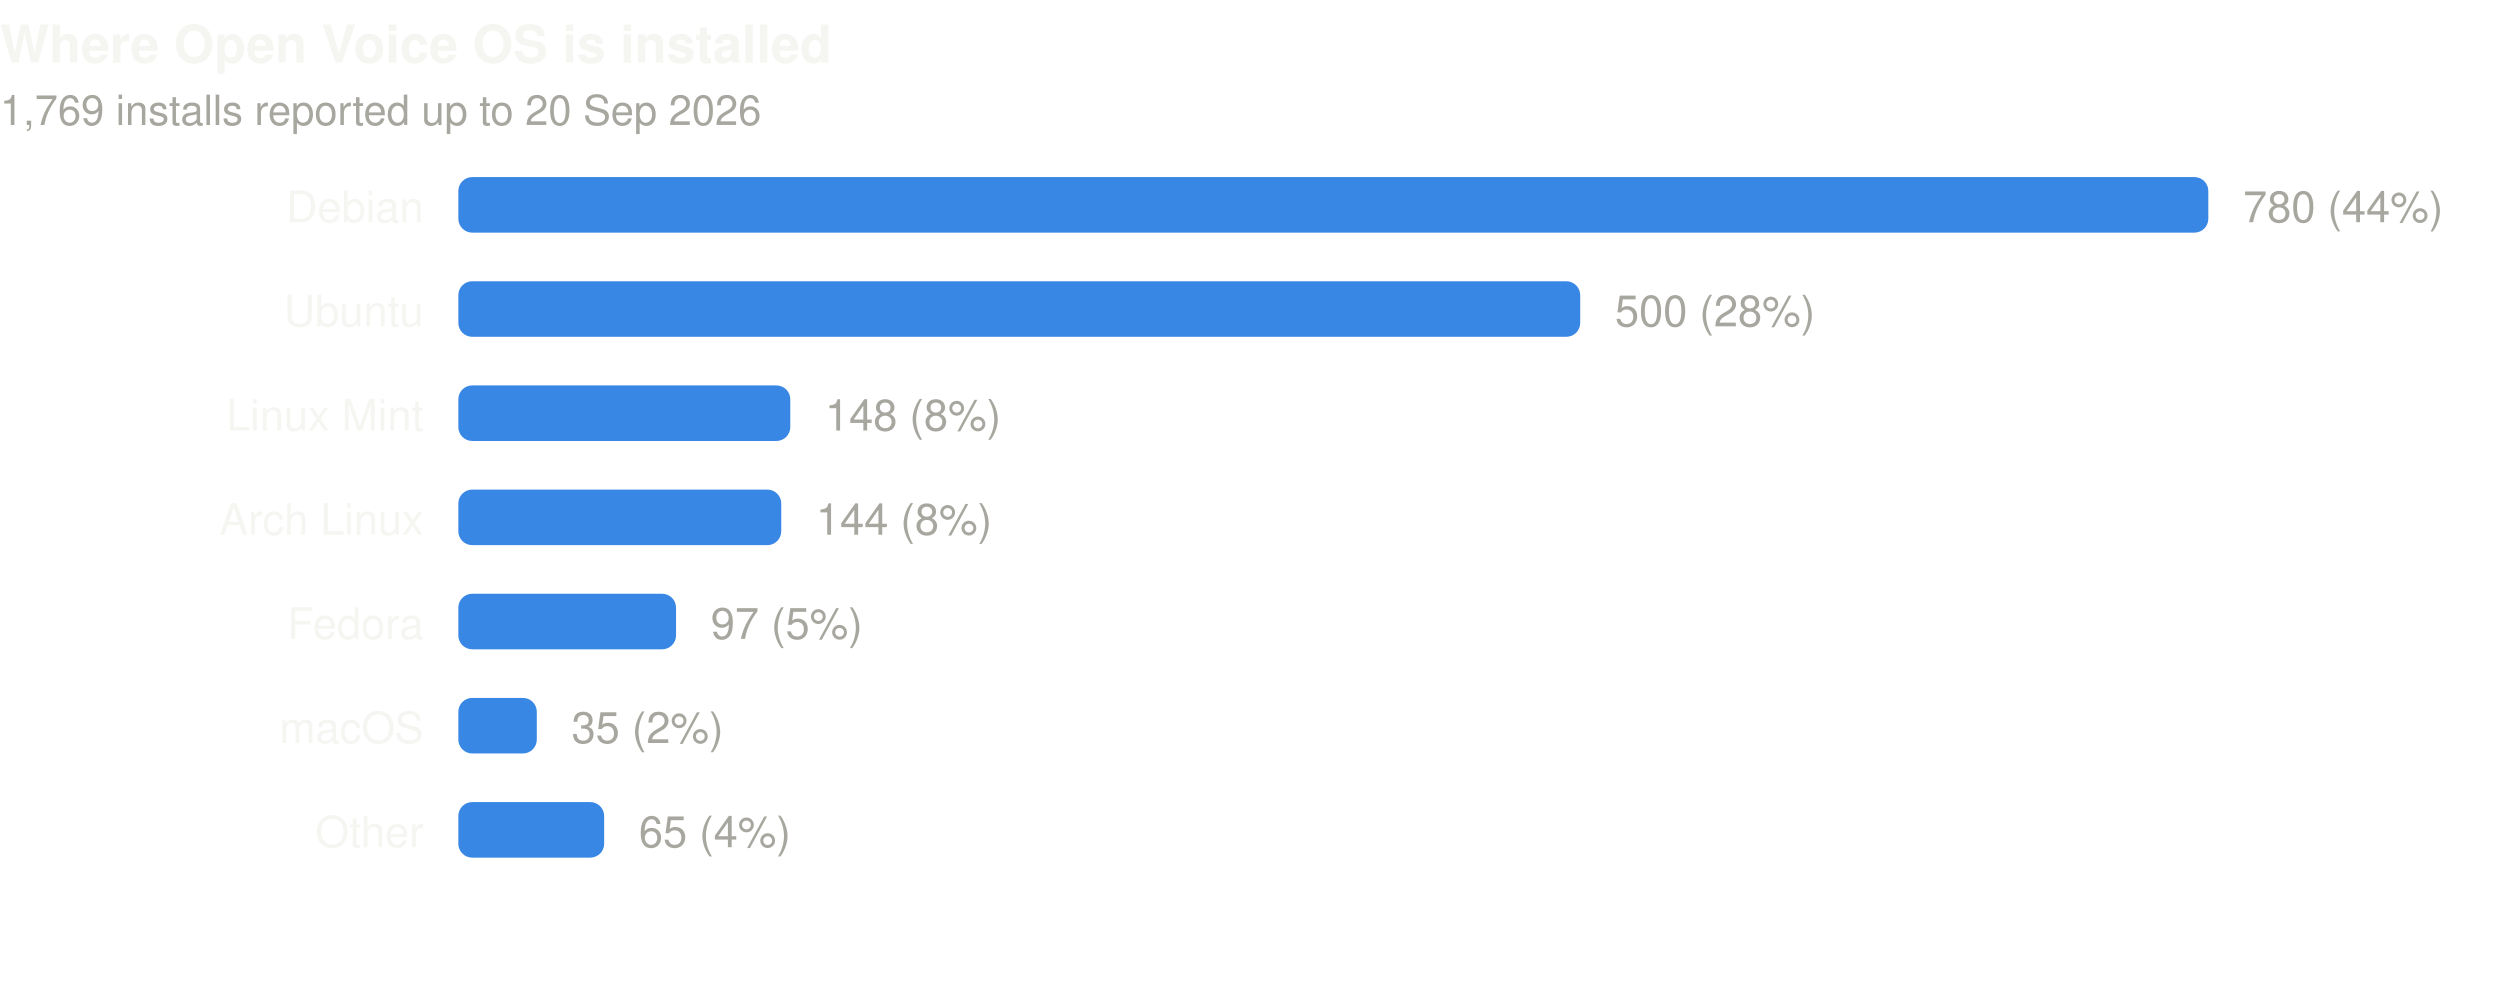
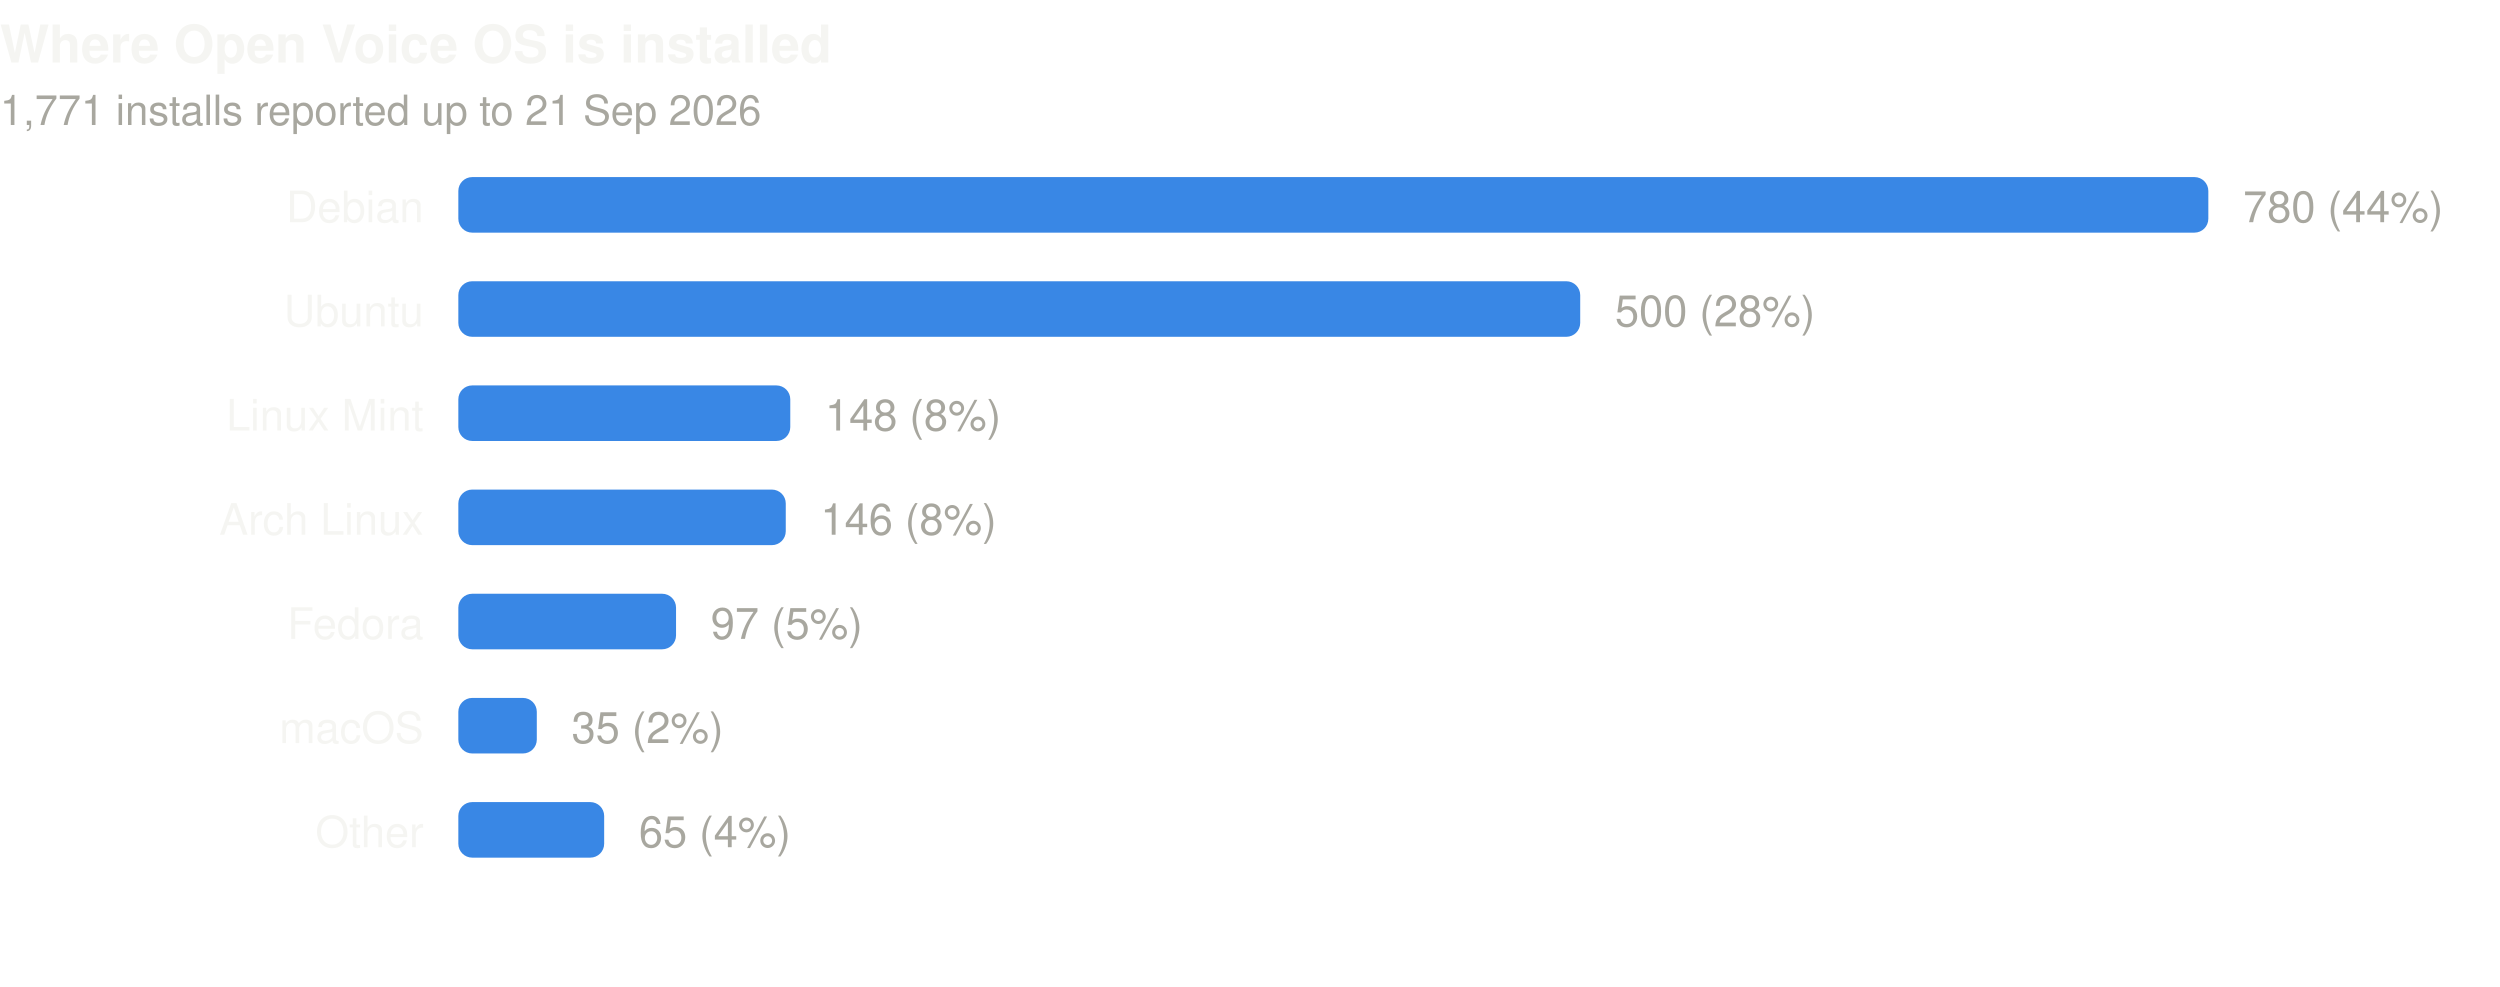
- <svg xmlns="http://www.w3.org/2000/svg" width="720" height="284" viewBox="0 0 720 284" role="img" aria-label="Where Open Voice OS is installed. 1,769 installs reported up to 20 Sep 2026">
+ <svg xmlns="http://www.w3.org/2000/svg" width="720" height="284" viewBox="0 0 720 284" role="img" aria-label="Where Open Voice OS is installed. 1,771 installs reported up to 21 Sep 2026">
  <text x="0" y="18" font-family="ui-sans-serif,-apple-system,BlinkMacSystemFont,'Segoe UI',Helvetica,Arial,sans-serif" font-size="15" font-weight="600" fill="#f5f5f2">Where Open Voice OS is installed</text>
-   <text x="0" y="36" font-family="ui-sans-serif,-apple-system,BlinkMacSystemFont,'Segoe UI',Helvetica,Arial,sans-serif" font-size="12" fill="#a8a79f">1,769 installs reported up to 20 Sep 2026</text>
+   <text x="0" y="36" font-family="ui-sans-serif,-apple-system,BlinkMacSystemFont,'Segoe UI',Helvetica,Arial,sans-serif" font-size="12" fill="#a8a79f">1,771 installs reported up to 21 Sep 2026</text>
  <text x="122" y="64.0" text-anchor="end" font-family="ui-sans-serif,-apple-system,BlinkMacSystemFont,'Segoe UI',Helvetica,Arial,sans-serif" font-size="12.5" fill="#f5f5f2">Debian</text>
  <rect x="132" y="51.0" width="504.0" height="16" rx="4" fill="#3987e5" />
  <text x="646.0" y="64.0" font-family="ui-sans-serif,-apple-system,BlinkMacSystemFont,'Segoe UI',Helvetica,Arial,sans-serif" font-size="12.5" fill="#a8a79f">780 (44%)</text>
  <text x="122" y="94.0" text-anchor="end" font-family="ui-sans-serif,-apple-system,BlinkMacSystemFont,'Segoe UI',Helvetica,Arial,sans-serif" font-size="12.5" fill="#f5f5f2">Ubuntu</text>
  <rect x="132" y="81.0" width="323.1" height="16" rx="4" fill="#3987e5" />
  <text x="465.1" y="94.0" font-family="ui-sans-serif,-apple-system,BlinkMacSystemFont,'Segoe UI',Helvetica,Arial,sans-serif" font-size="12.5" fill="#a8a79f">500 (28%)</text>
  <text x="122" y="124.0" text-anchor="end" font-family="ui-sans-serif,-apple-system,BlinkMacSystemFont,'Segoe UI',Helvetica,Arial,sans-serif" font-size="12.5" fill="#f5f5f2">Linux Mint</text>
  <rect x="132" y="111.0" width="95.6" height="16" rx="4" fill="#3987e5" />
  <text x="237.6" y="124.0" font-family="ui-sans-serif,-apple-system,BlinkMacSystemFont,'Segoe UI',Helvetica,Arial,sans-serif" font-size="12.5" fill="#a8a79f">148 (8%)</text>
  <text x="122" y="154.0" text-anchor="end" font-family="ui-sans-serif,-apple-system,BlinkMacSystemFont,'Segoe UI',Helvetica,Arial,sans-serif" font-size="12.5" fill="#f5f5f2">Arch Linux</text>
-   <rect x="132" y="141.0" width="93.0" height="16" rx="4" fill="#3987e5" />
-   <text x="235.0" y="154.0" font-family="ui-sans-serif,-apple-system,BlinkMacSystemFont,'Segoe UI',Helvetica,Arial,sans-serif" font-size="12.5" fill="#a8a79f">144 (8%)</text>
+   <rect x="132" y="141.0" width="94.3" height="16" rx="4" fill="#3987e5" />
+   <text x="236.3" y="154.0" font-family="ui-sans-serif,-apple-system,BlinkMacSystemFont,'Segoe UI',Helvetica,Arial,sans-serif" font-size="12.5" fill="#a8a79f">146 (8%)</text>
  <text x="122" y="184.0" text-anchor="end" font-family="ui-sans-serif,-apple-system,BlinkMacSystemFont,'Segoe UI',Helvetica,Arial,sans-serif" font-size="12.5" fill="#f5f5f2">Fedora</text>
  <rect x="132" y="171.0" width="62.7" height="16" rx="4" fill="#3987e5" />
  <text x="204.7" y="184.0" font-family="ui-sans-serif,-apple-system,BlinkMacSystemFont,'Segoe UI',Helvetica,Arial,sans-serif" font-size="12.5" fill="#a8a79f">97 (5%)</text>
  <text x="122" y="214.0" text-anchor="end" font-family="ui-sans-serif,-apple-system,BlinkMacSystemFont,'Segoe UI',Helvetica,Arial,sans-serif" font-size="12.5" fill="#f5f5f2">macOS</text>
  <rect x="132" y="201.0" width="22.6" height="16" rx="4" fill="#3987e5" />
  <text x="164.6" y="214.0" font-family="ui-sans-serif,-apple-system,BlinkMacSystemFont,'Segoe UI',Helvetica,Arial,sans-serif" font-size="12.5" fill="#a8a79f">35 (2%)</text>
  <text x="122" y="244.0" text-anchor="end" font-family="ui-sans-serif,-apple-system,BlinkMacSystemFont,'Segoe UI',Helvetica,Arial,sans-serif" font-size="12.5" fill="#f5f5f2">Other</text>
  <rect x="132" y="231.0" width="42.0" height="16" rx="4" fill="#3987e5" />
  <text x="184.0" y="244.0" font-family="ui-sans-serif,-apple-system,BlinkMacSystemFont,'Segoe UI',Helvetica,Arial,sans-serif" font-size="12.5" fill="#a8a79f">65 (4%)</text>
</svg>
